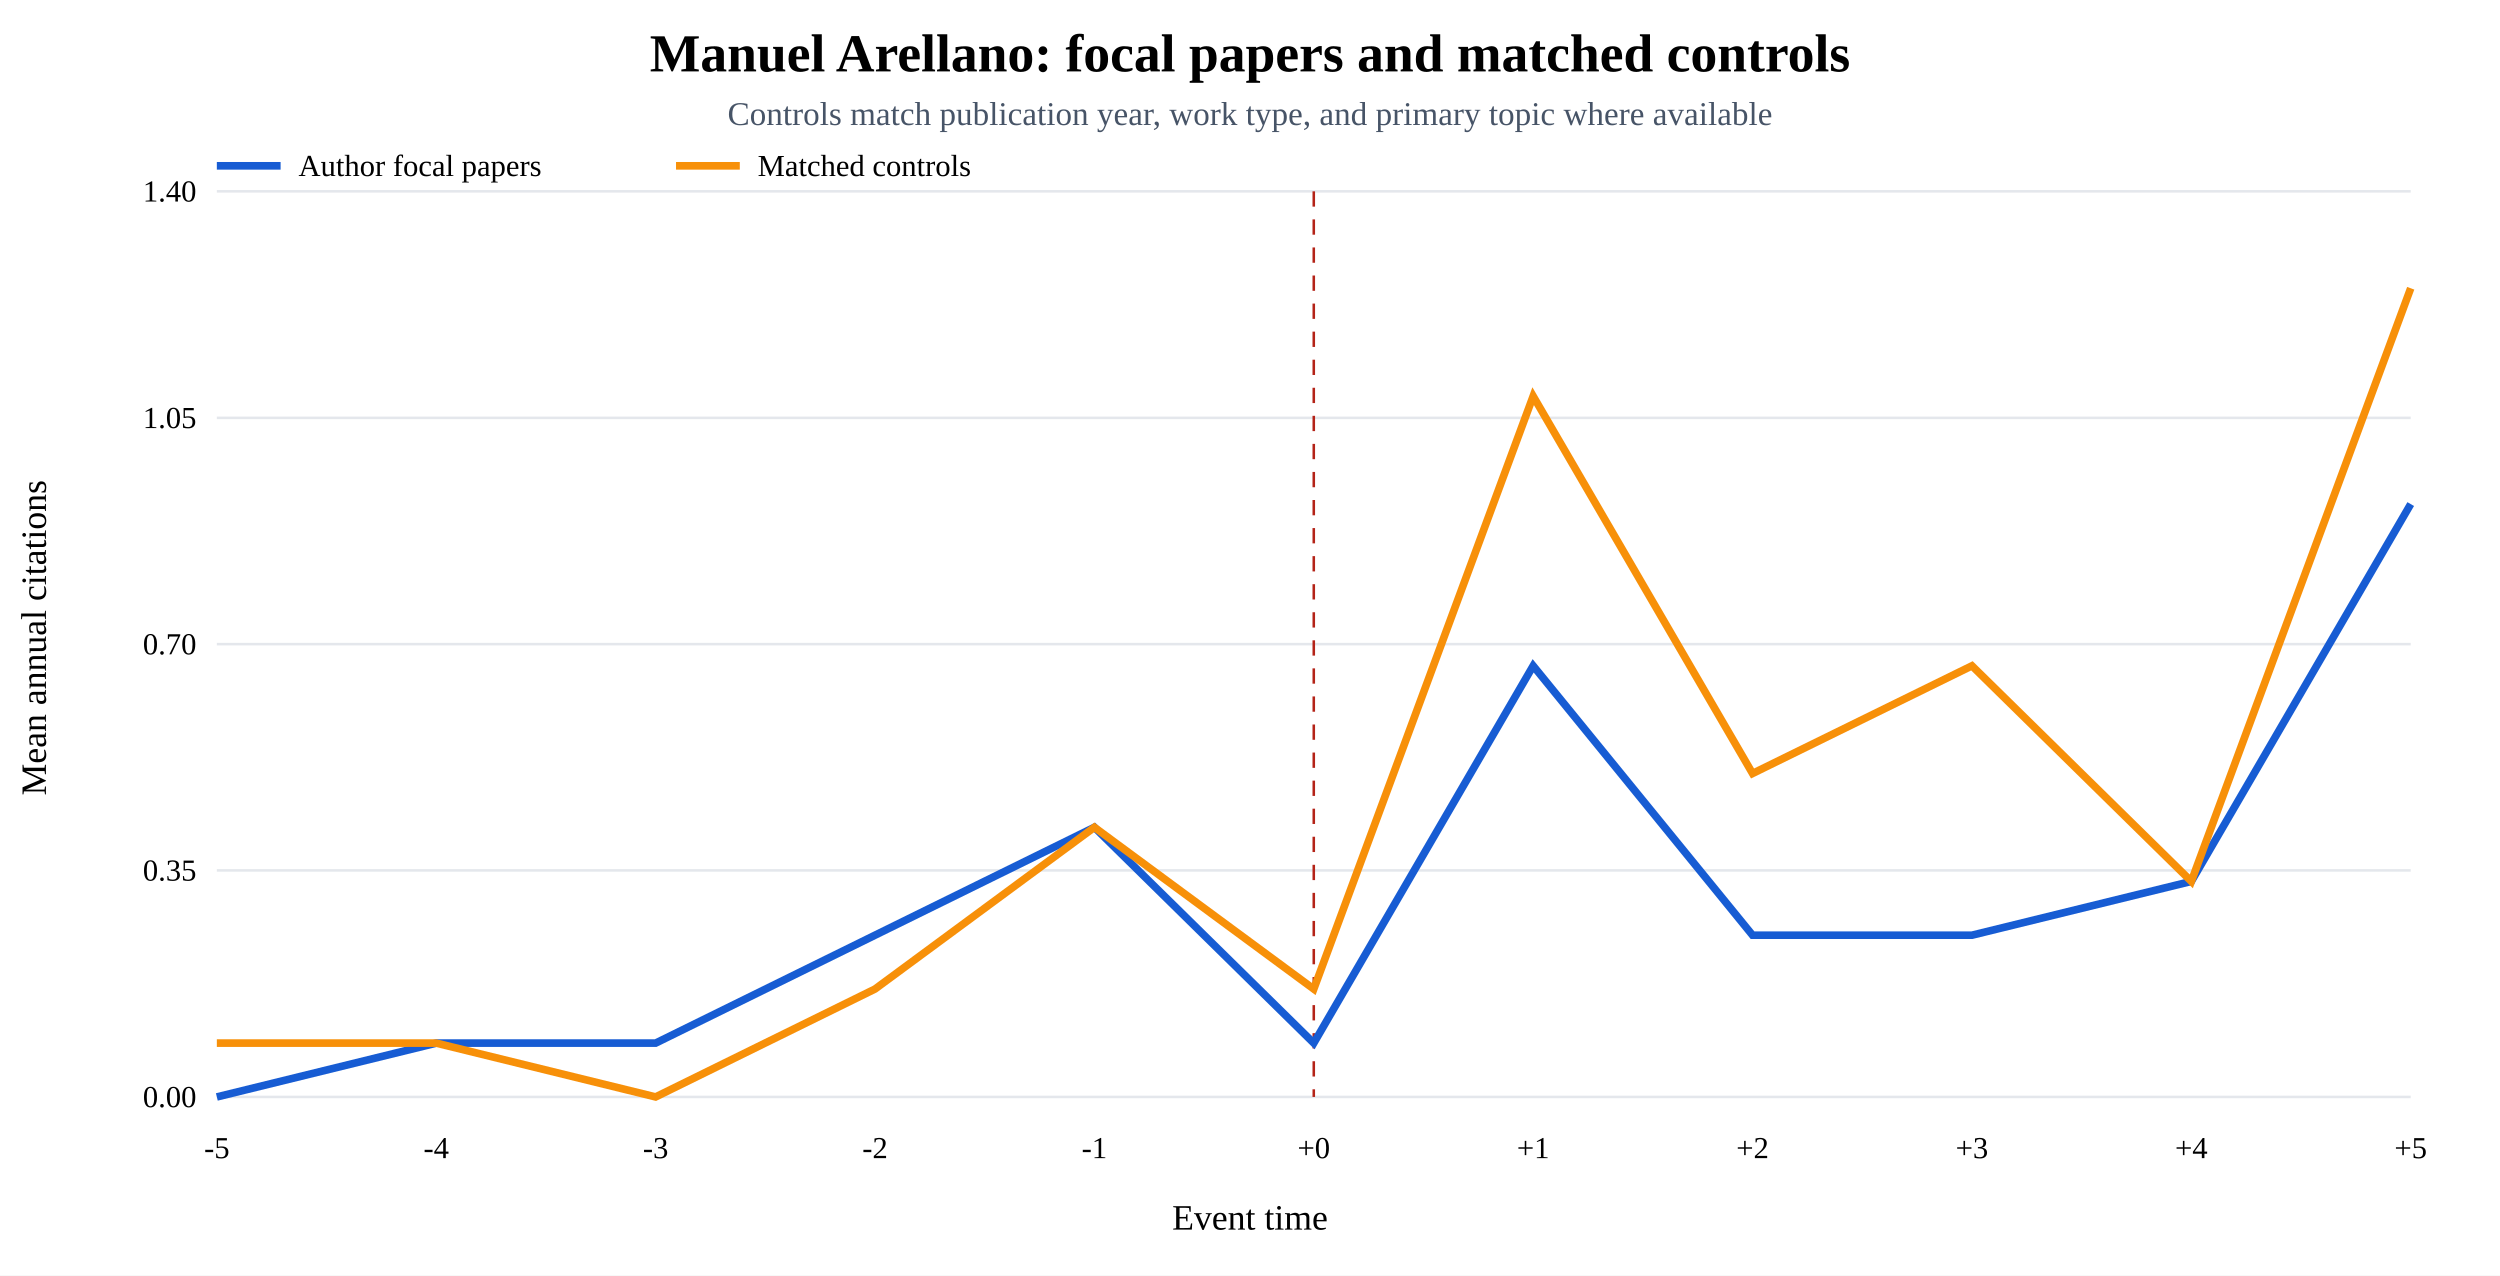
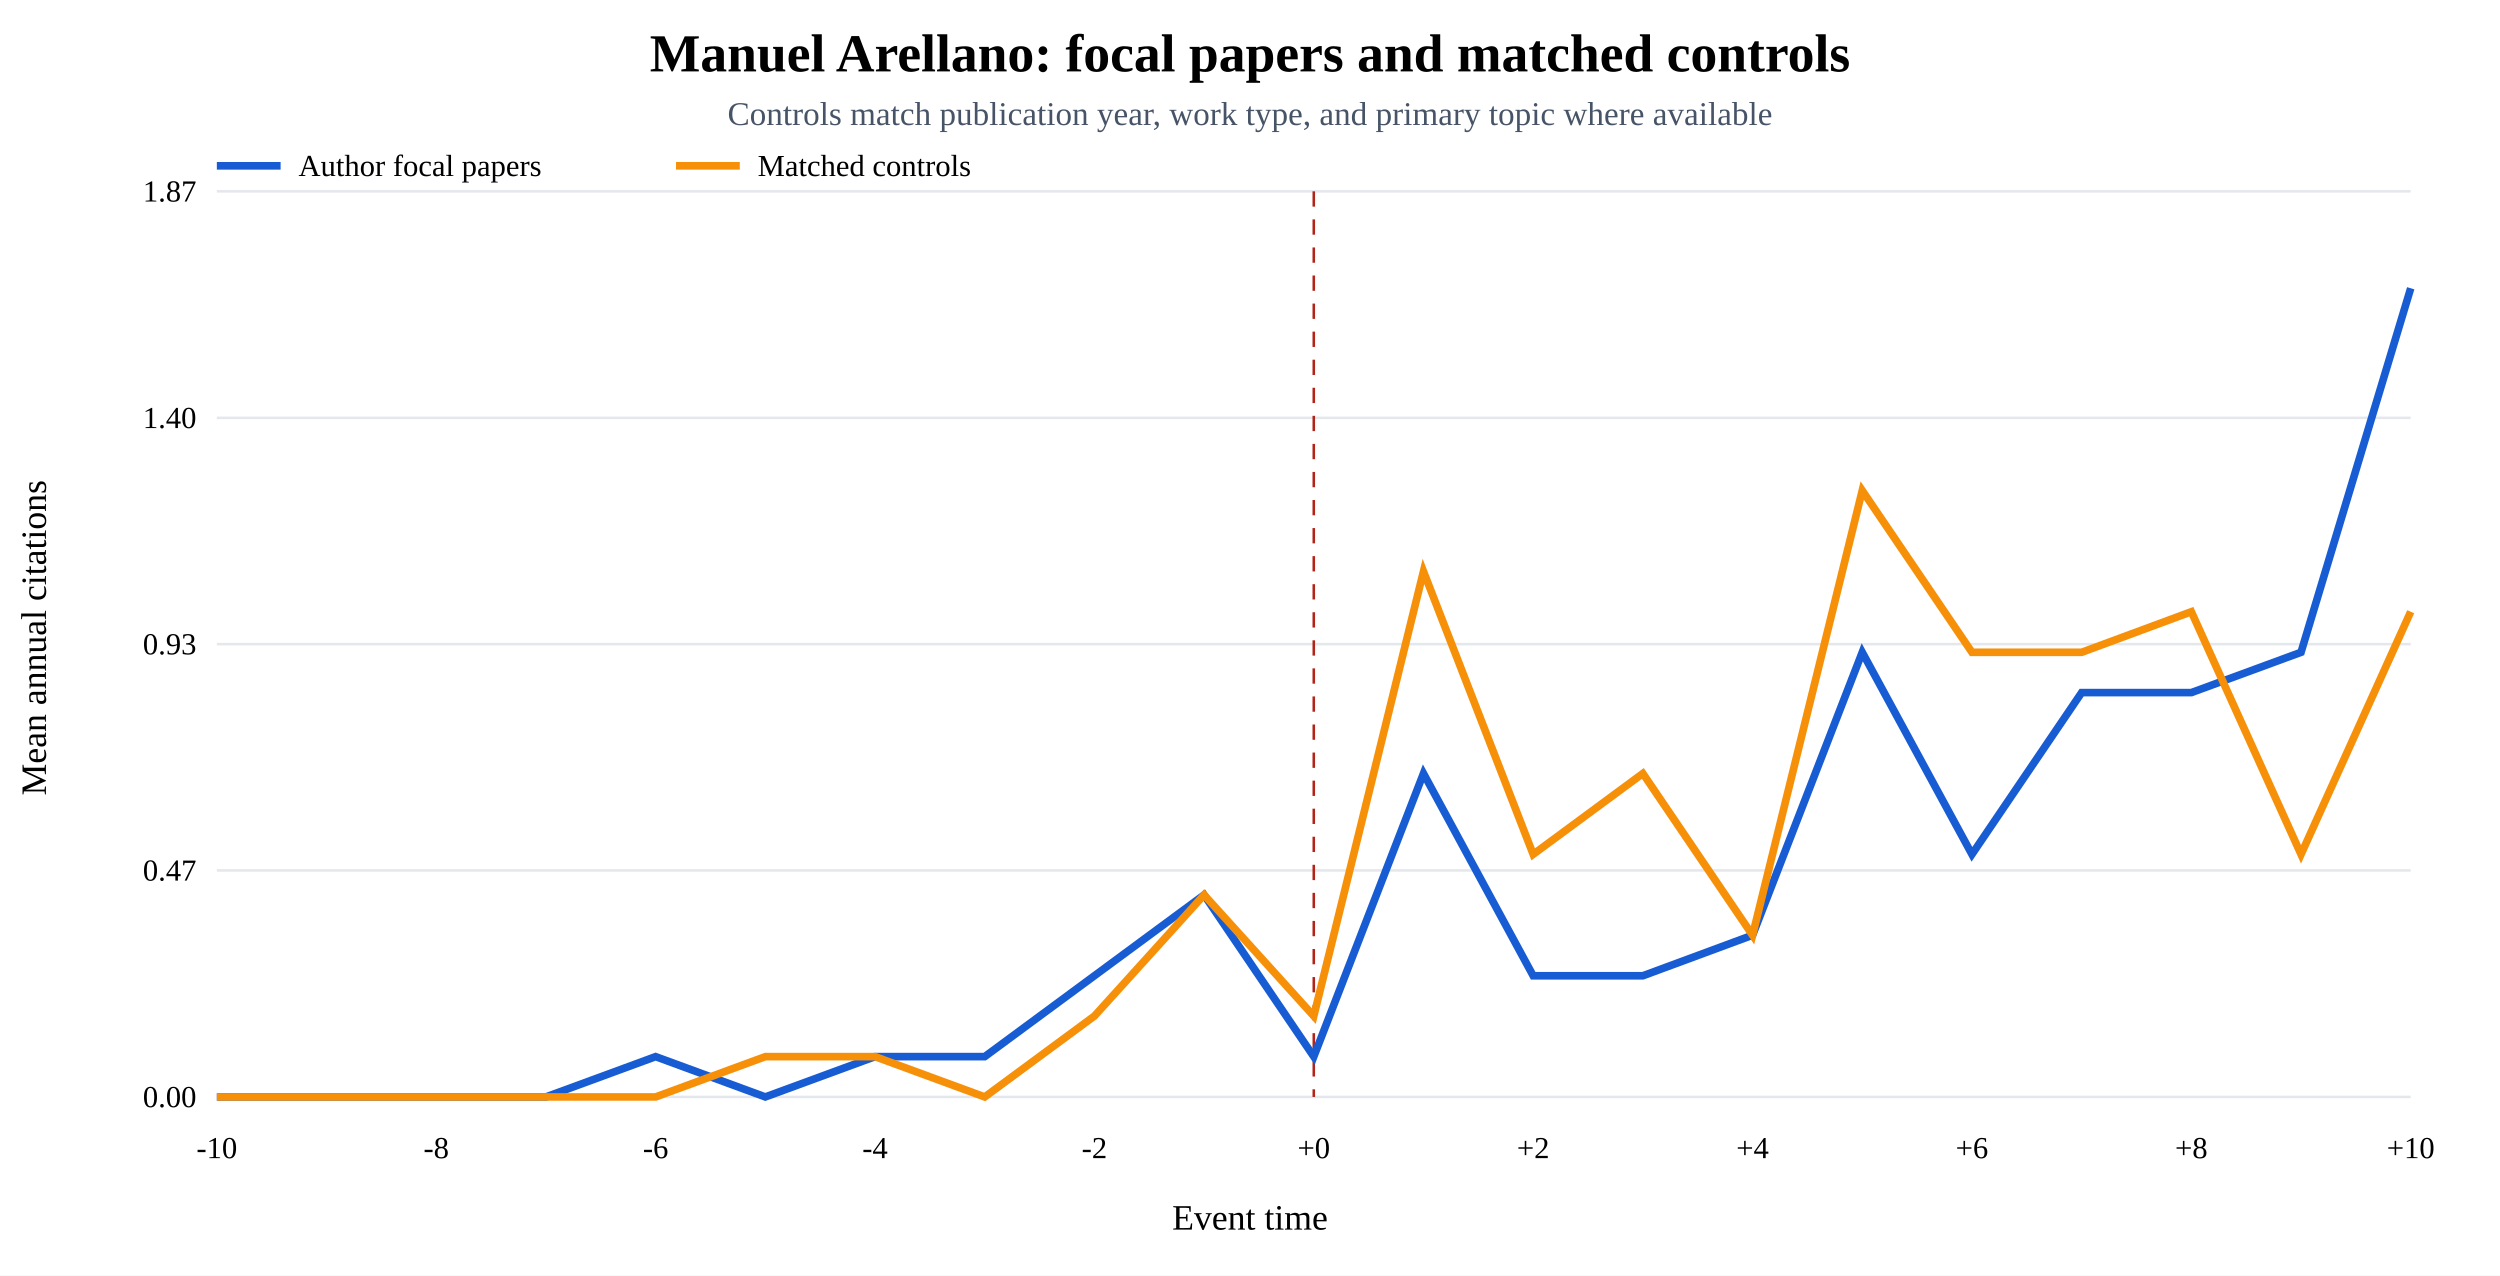
<svg xmlns="http://www.w3.org/2000/svg" viewBox="0 0 980 500">
  <rect width="100%" height="100%" fill="white" />
  <text x="490.0" y="28" text-anchor="middle" font-size="21" font-weight="700">Manuel Arellano: focal papers and matched controls</text>
  <text x="490.0" y="49" text-anchor="middle" font-size="13" fill="#475467">Controls match publication year, work type, and primary topic where available</text>
  <line x1="85" y1="430.0" x2="945" y2="430.0" stroke="#e4e7ec" />
  <text x="77" y="434.0" text-anchor="end" font-size="12">0.00</text>
  <line x1="85" y1="341.2" x2="945" y2="341.2" stroke="#e4e7ec" />
-   <text x="77" y="345.2" text-anchor="end" font-size="12">0.35</text>
+   <text x="77" y="345.2" text-anchor="end" font-size="12">0.47</text>
  <line x1="85" y1="252.5" x2="945" y2="252.5" stroke="#e4e7ec" />
-   <text x="77" y="256.5" text-anchor="end" font-size="12">0.70</text>
+   <text x="77" y="256.5" text-anchor="end" font-size="12">0.93</text>
  <line x1="85" y1="163.8" x2="945" y2="163.8" stroke="#e4e7ec" />
-   <text x="77" y="167.8" text-anchor="end" font-size="12">1.05</text>
+   <text x="77" y="167.8" text-anchor="end" font-size="12">1.40</text>
  <line x1="85" y1="75.0" x2="945" y2="75.0" stroke="#e4e7ec" />
-   <text x="77" y="79.0" text-anchor="end" font-size="12">1.40</text>
-   <text x="85.0" y="454" text-anchor="middle" font-size="12">-5</text>
-   <text x="171.0" y="454" text-anchor="middle" font-size="12">-4</text>
-   <text x="257.0" y="454" text-anchor="middle" font-size="12">-3</text>
-   <text x="343.0" y="454" text-anchor="middle" font-size="12">-2</text>
-   <text x="429.0" y="454" text-anchor="middle" font-size="12">-1</text>
+   <text x="77" y="79.0" text-anchor="end" font-size="12">1.87</text>
+   <text x="85.0" y="454" text-anchor="middle" font-size="12">-10</text>
+   <text x="171.0" y="454" text-anchor="middle" font-size="12">-8</text>
+   <text x="257.0" y="454" text-anchor="middle" font-size="12">-6</text>
+   <text x="343.0" y="454" text-anchor="middle" font-size="12">-4</text>
+   <text x="429.0" y="454" text-anchor="middle" font-size="12">-2</text>
  <text x="515.0" y="454" text-anchor="middle" font-size="12">+0</text>
-   <text x="601.0" y="454" text-anchor="middle" font-size="12">+1</text>
-   <text x="687.0" y="454" text-anchor="middle" font-size="12">+2</text>
-   <text x="773.0" y="454" text-anchor="middle" font-size="12">+3</text>
-   <text x="859.0" y="454" text-anchor="middle" font-size="12">+4</text>
-   <text x="945.0" y="454" text-anchor="middle" font-size="12">+5</text>
+   <text x="601.0" y="454" text-anchor="middle" font-size="12">+2</text>
+   <text x="687.0" y="454" text-anchor="middle" font-size="12">+4</text>
+   <text x="773.0" y="454" text-anchor="middle" font-size="12">+6</text>
+   <text x="859.0" y="454" text-anchor="middle" font-size="12">+8</text>
+   <text x="945.0" y="454" text-anchor="middle" font-size="12">+10</text>
  <line x1="515.0" y1="75" x2="515.0" y2="430" stroke="#b42318" stroke-dasharray="6 5" />
-   <polyline points="85.0,430.0 171.0,408.9 257.0,408.9 343.0,366.6 429.0,324.3 515.0,408.9 601.0,261.0 687.0,366.6 773.0,366.6 859.0,345.5 945.0,197.6" fill="none" stroke="#175cd3" stroke-width="3" />
-   <polyline points="85.0,408.9 171.0,408.9 257.0,430.0 343.0,387.7 429.0,324.3 515.0,387.7 601.0,155.3 687.0,303.2 773.0,261.0 859.0,345.5 945.0,113.0" fill="none" stroke="#f79009" stroke-width="3" />
+   <polyline points="85.0,430.0 128.0,430.0 171.0,430.0 214.0,430.0 257.0,414.2 300.0,430.0 343.0,414.2 386.0,414.2 429.0,382.5 472.0,350.8 515.0,414.2 558.0,303.2 601.0,382.5 644.0,382.5 687.0,366.6 730.0,255.7 773.0,334.9 816.0,271.5 859.0,271.5 902.0,255.7 945.0,113.0" fill="none" stroke="#175cd3" stroke-width="3" />
+   <polyline points="85.0,430.0 128.0,430.0 171.0,430.0 214.0,430.0 257.0,430.0 300.0,414.2 343.0,414.2 386.0,430.0 429.0,398.3 472.0,350.8 515.0,398.3 558.0,224.0 601.0,334.9 644.0,303.2 687.0,366.6 730.0,192.3 773.0,255.7 816.0,255.7 859.0,239.8 902.0,334.9 945.0,239.8" fill="none" stroke="#f79009" stroke-width="3" />
  <line x1="85" y1="65" x2="110" y2="65" stroke="#175cd3" stroke-width="3" />
  <text x="117" y="69" font-size="12">Author focal papers</text>
  <line x1="265" y1="65" x2="290" y2="65" stroke="#f79009" stroke-width="3" />
  <text x="297" y="69" font-size="12">Matched controls</text>
  <text x="490.0" y="482" text-anchor="middle" font-size="14">Event time</text>
  <text transform="translate(18 250.0) rotate(-90)" text-anchor="middle" font-size="14">Mean annual citations</text>
</svg>
